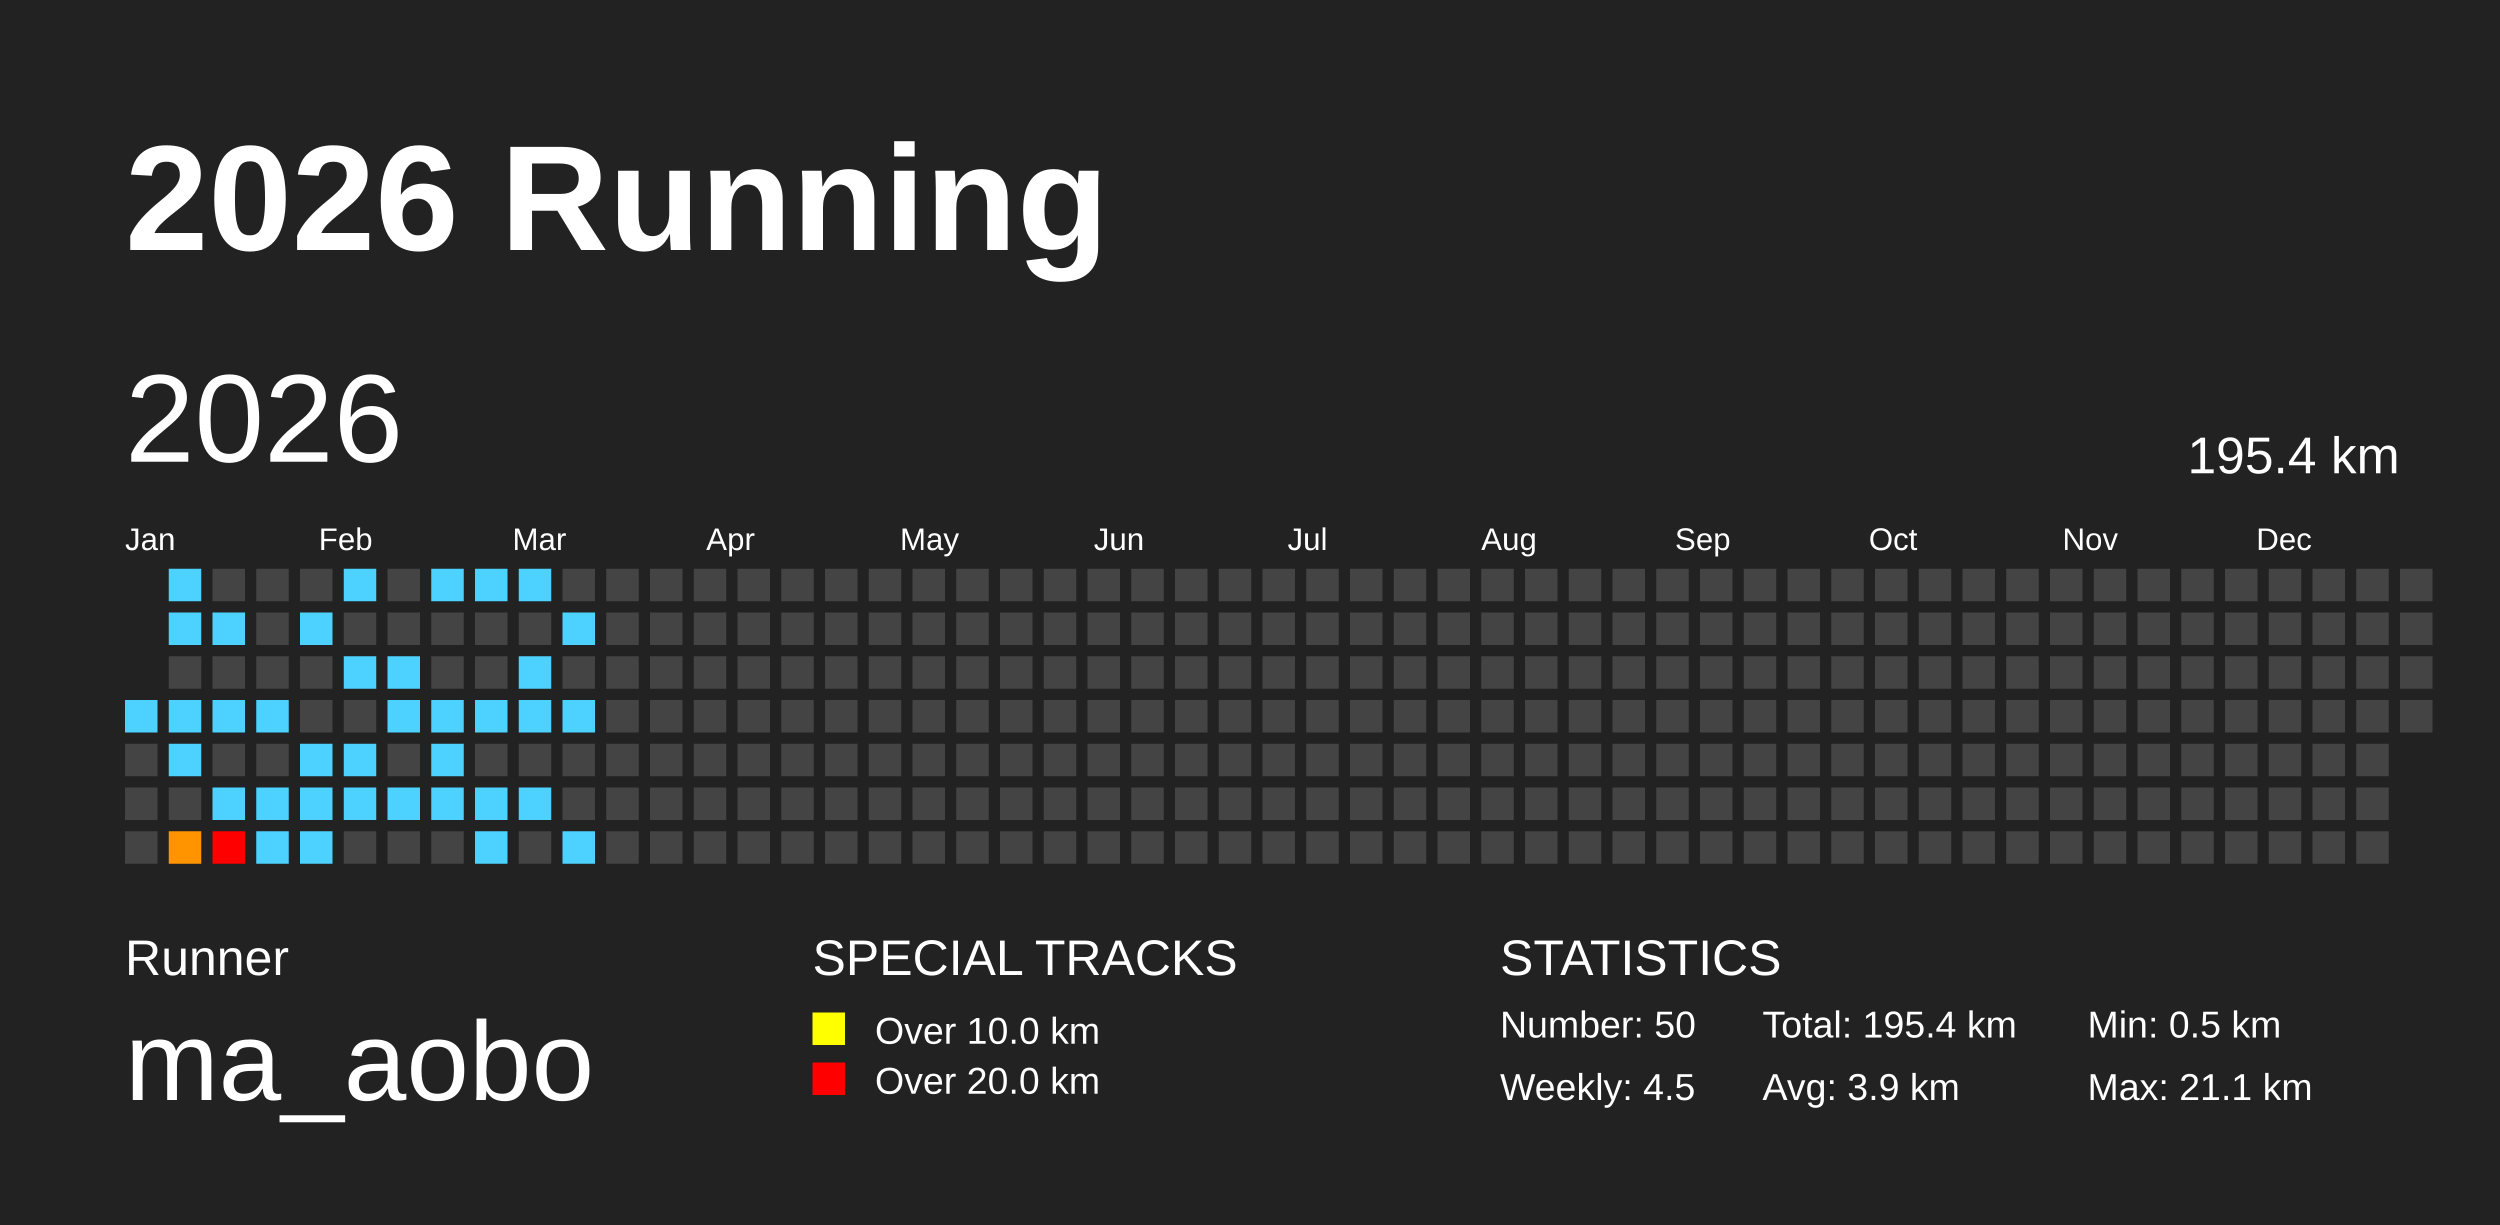
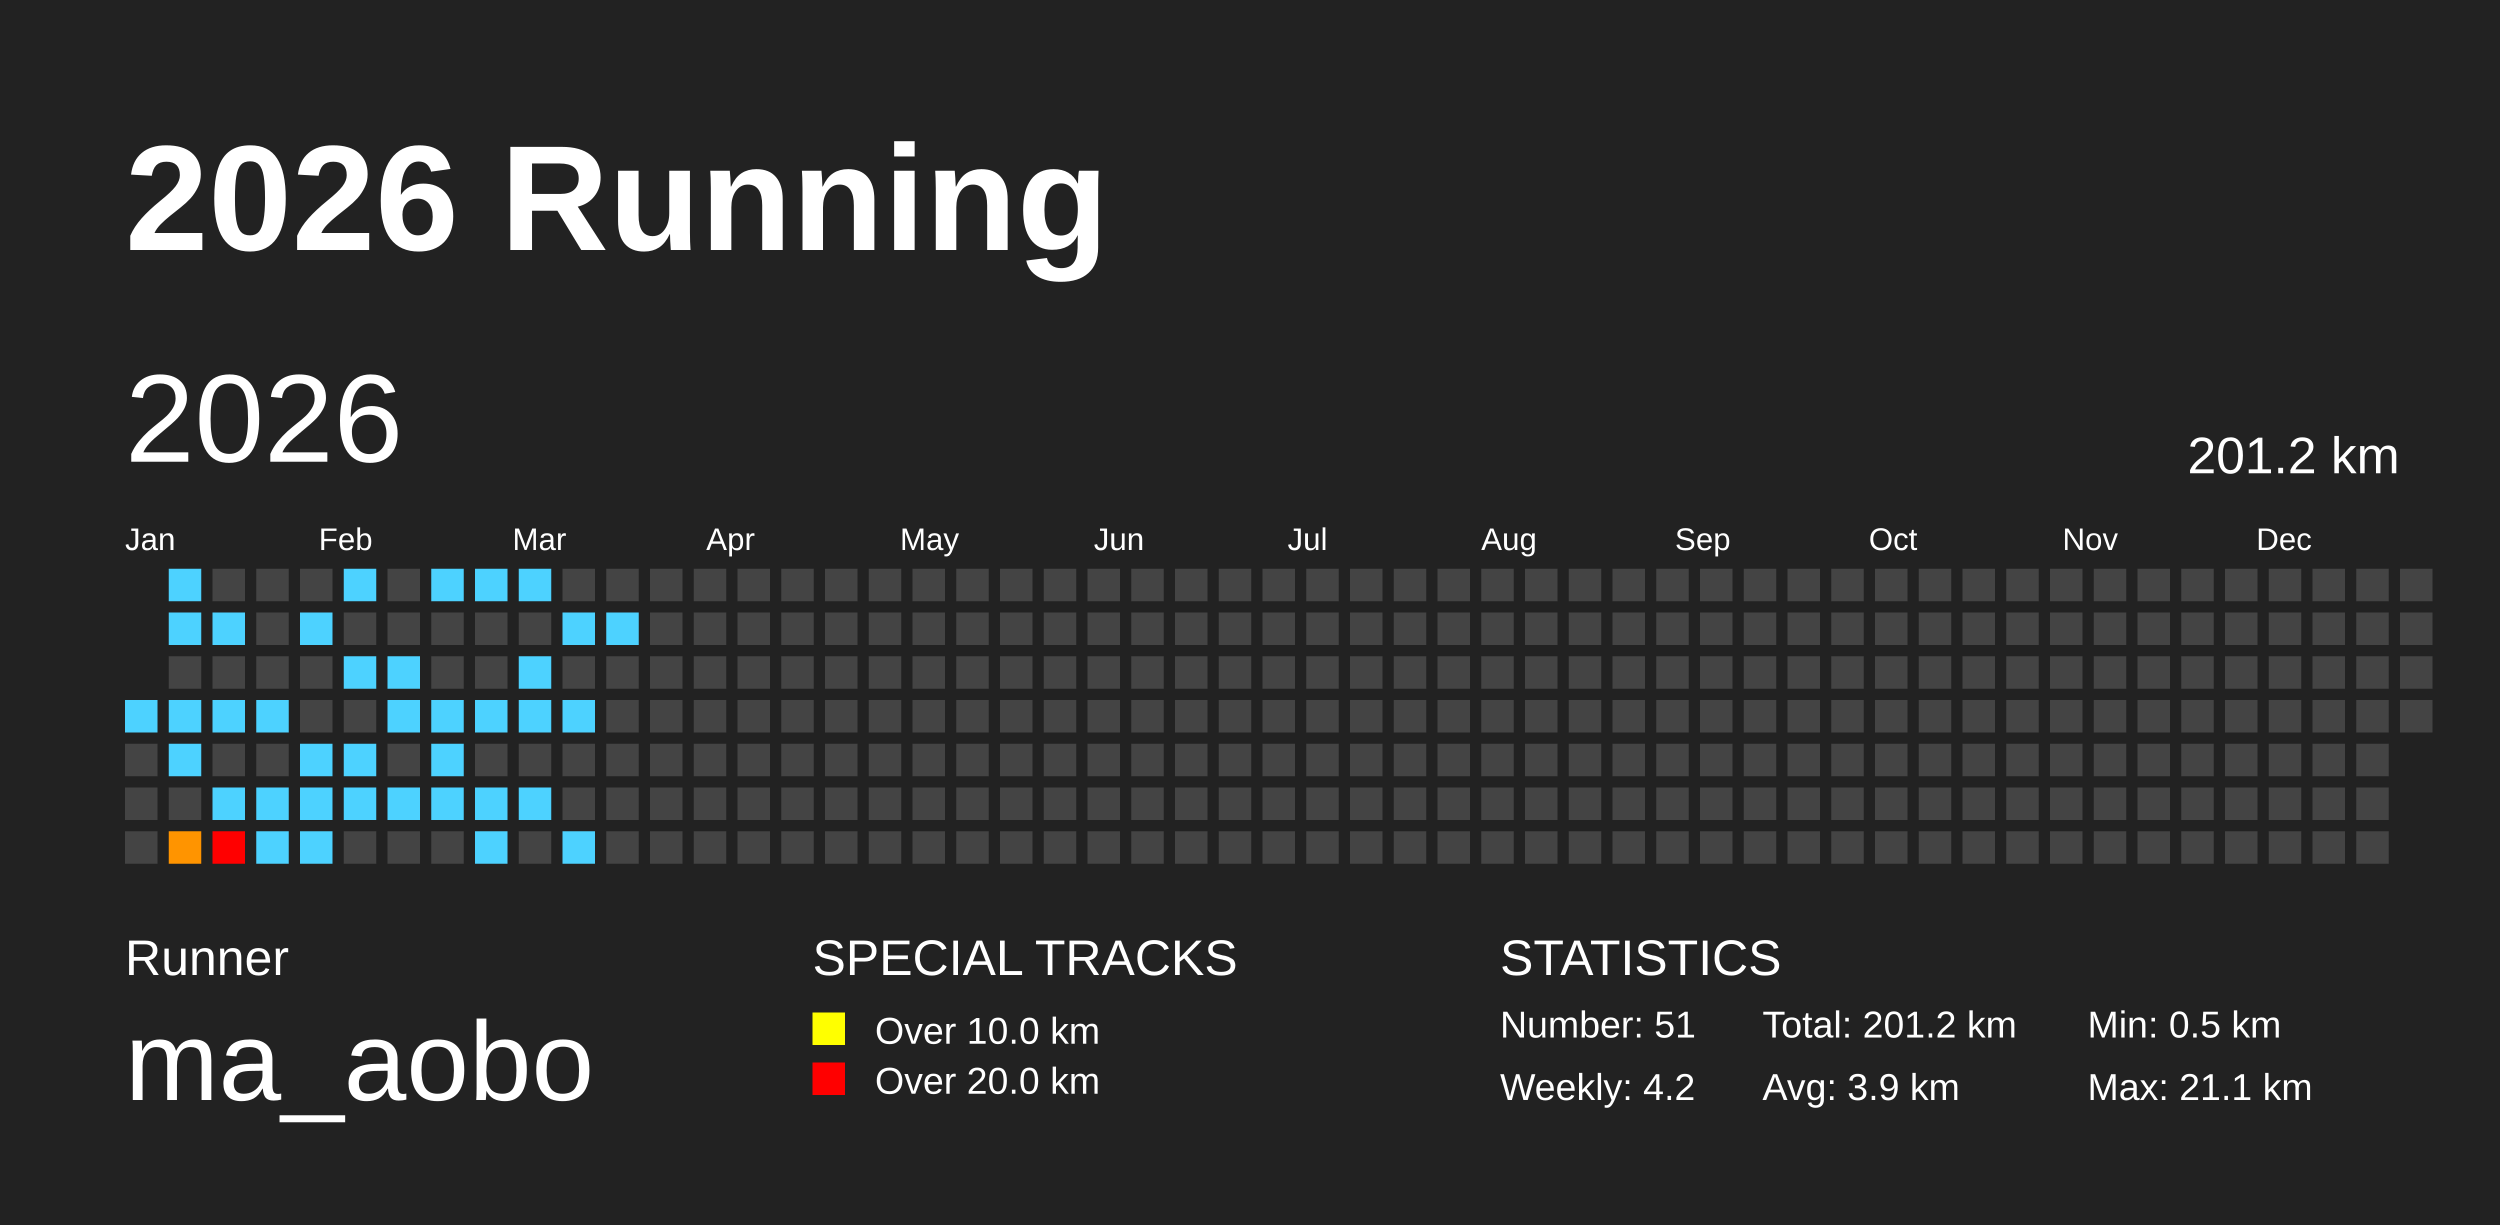
<svg xmlns="http://www.w3.org/2000/svg" baseProfile="full" height="98mm" version="1.1" viewBox="0,0,200,98" width="200mm">
  <defs />
  <rect fill="#222222" height="98" width="200" x="0" y="0" />
  <text fill="#FFFFFF" style="font-size:12px; font-family:Arial; font-weight:bold;" x="10" y="20">2026 Running</text>
  <text fill="#FFFFFF" style="font-size:4px; font-family:Arial" x="10" y="78">Runner</text>
  <text fill="#FFFFFF" style="font-size:9px; font-family:Arial" x="10" y="88">ma_aobo</text>
  <text fill="#FFFFFF" style="font-size:4px; font-family:Arial" x="65" y="78">SPECIAL TRACKS</text>
  <rect fill="yellow" height="2.6" width="2.6" x="65" y="81" />
  <text fill="#FFFFFF" style="font-size:3px; font-family:Arial" x="70" y="83.5">Over 10.0 km</text>
  <rect fill="red" height="2.6" width="2.6" x="65" y="85" />
  <text fill="#FFFFFF" style="font-size:3px; font-family:Arial" x="70" y="87.5">Over 20.0 km</text>
  <text fill="#FFFFFF" style="font-size:4px; font-family:Arial" x="120" y="78">STATISTICS</text>
-   <text fill="#FFFFFF" style="font-size:3px; font-family:Arial" x="120" y="83">Number: 50</text>
-   <text fill="#FFFFFF" style="font-size:3px; font-family:Arial" x="120" y="88">Weekly: 4.5</text>
-   <text fill="#FFFFFF" style="font-size:3px; font-family:Arial" x="141" y="83">Total: 195.4 km</text>
+   <text fill="#FFFFFF" style="font-size:3px; font-family:Arial" x="120" y="83">Number: 51</text>
+   <text fill="#FFFFFF" style="font-size:3px; font-family:Arial" x="120" y="88">Weekly: 4.2</text>
+   <text fill="#FFFFFF" style="font-size:3px; font-family:Arial" x="141" y="83">Total: 201.2 km</text>
  <text fill="#FFFFFF" style="font-size:3px; font-family:Arial" x="141" y="88">Avg: 3.9 km</text>
  <text fill="#FFFFFF" style="font-size:3px; font-family:Arial" x="167" y="83">Min: 0.5 km</text>
  <text fill="#FFFFFF" style="font-size:3px; font-family:Arial" x="167" y="88">Max: 21.1 km</text>
  <text dominant-baseline="hanging" fill="#FFFFFF" style="font-size:10.0px; font-family:Arial;" x="10" y="30">2026</text>
-   <text dominant-baseline="hanging" fill="#FFFFFF" style="font-size:4.125px; font-family:Arial;" x="175" y="35">195.4 km</text>
+   <text dominant-baseline="hanging" fill="#FFFFFF" style="font-size:4.125px; font-family:Arial;" x="175" y="35">201.2 km</text>
  <text fill="#FFFFFF" style="font-size:2.5px; font-family:Arial" x="10.0" y="44">Jan</text>
  <text fill="#FFFFFF" style="font-size:2.5px; font-family:Arial" x="25.5" y="44">Feb</text>
  <text fill="#FFFFFF" style="font-size:2.5px; font-family:Arial" x="41.0" y="44">Mar</text>
  <text fill="#FFFFFF" style="font-size:2.5px; font-family:Arial" x="56.5" y="44">Apr</text>
  <text fill="#FFFFFF" style="font-size:2.5px; font-family:Arial" x="72.0" y="44">May</text>
  <text fill="#FFFFFF" style="font-size:2.5px; font-family:Arial" x="87.5" y="44">Jun</text>
  <text fill="#FFFFFF" style="font-size:2.5px; font-family:Arial" x="103.0" y="44">Jul</text>
  <text fill="#FFFFFF" style="font-size:2.5px; font-family:Arial" x="118.5" y="44">Aug</text>
  <text fill="#FFFFFF" style="font-size:2.5px; font-family:Arial" x="134.0" y="44">Sep</text>
  <text fill="#FFFFFF" style="font-size:2.5px; font-family:Arial" x="149.5" y="44">Oct</text>
  <text fill="#FFFFFF" style="font-size:2.5px; font-family:Arial" x="165.0" y="44">Nov</text>
  <text fill="#FFFFFF" style="font-size:2.5px; font-family:Arial" x="180.5" y="44">Dec</text>
  <rect fill="#4dd2ff" height="2.6" width="2.6" x="10.0" y="56.0" />
  <rect fill="#444444" height="2.6" width="2.6" x="10.0" y="59.5" />
  <rect fill="#444444" height="2.6" width="2.6" x="10.0" y="63.0" />
  <rect fill="#444444" height="2.6" width="2.6" x="10.0" y="66.5" />
  <rect fill="#4dd2ff" height="2.6" width="2.6" x="13.5" y="45.5" />
  <rect fill="#4dd2ff" height="2.6" width="2.6" x="13.5" y="49.0" />
  <rect fill="#444444" height="2.6" width="2.6" x="13.5" y="52.5" />
  <rect fill="#4dd2ff" height="2.6" width="2.6" x="13.5" y="56.0" />
  <rect fill="#4dd2ff" height="2.6" width="2.6" x="13.5" y="59.5" />
  <rect fill="#444444" height="2.6" width="2.6" x="13.5" y="63.0" />
  <rect fill="#ff9400" height="2.6" width="2.6" x="13.5" y="66.5" />
  <rect fill="#444444" height="2.6" width="2.6" x="17.0" y="45.5" />
  <rect fill="#4dd2ff" height="2.6" width="2.6" x="17.0" y="49.0" />
  <rect fill="#444444" height="2.6" width="2.6" x="17.0" y="52.5" />
  <rect fill="#4dd2ff" height="2.6" width="2.6" x="17.0" y="56.0" />
  <rect fill="#444444" height="2.6" width="2.6" x="17.0" y="59.5" />
  <rect fill="#4dd2ff" height="2.6" width="2.6" x="17.0" y="63.0" />
  <rect fill="red" height="2.6" width="2.6" x="17.0" y="66.5" />
  <rect fill="#444444" height="2.6" width="2.6" x="20.5" y="45.5" />
  <rect fill="#444444" height="2.6" width="2.6" x="20.5" y="49.0" />
  <rect fill="#444444" height="2.6" width="2.6" x="20.5" y="52.5" />
  <rect fill="#4dd2ff" height="2.6" width="2.6" x="20.5" y="56.0" />
  <rect fill="#444444" height="2.6" width="2.6" x="20.5" y="59.5" />
  <rect fill="#4dd2ff" height="2.6" width="2.6" x="20.5" y="63.0" />
  <rect fill="#4dd2ff" height="2.6" width="2.6" x="20.5" y="66.5" />
  <rect fill="#444444" height="2.6" width="2.6" x="24.0" y="45.5" />
  <rect fill="#4dd2ff" height="2.6" width="2.6" x="24.0" y="49.0" />
  <rect fill="#444444" height="2.6" width="2.6" x="24.0" y="52.5" />
  <rect fill="#444444" height="2.6" width="2.6" x="24.0" y="56.0" />
  <rect fill="#4dd2ff" height="2.6" width="2.6" x="24.0" y="59.5" />
  <rect fill="#4dd2ff" height="2.6" width="2.6" x="24.0" y="63.0" />
  <rect fill="#4dd2ff" height="2.6" width="2.6" x="24.0" y="66.5" />
  <rect fill="#4dd2ff" height="2.6" width="2.6" x="27.5" y="45.5" />
  <rect fill="#444444" height="2.6" width="2.6" x="27.5" y="49.0" />
  <rect fill="#4dd2ff" height="2.6" width="2.6" x="27.5" y="52.5" />
  <rect fill="#444444" height="2.6" width="2.6" x="27.5" y="56.0" />
  <rect fill="#4dd2ff" height="2.6" width="2.6" x="27.5" y="59.5" />
  <rect fill="#4dd2ff" height="2.6" width="2.6" x="27.5" y="63.0" />
  <rect fill="#444444" height="2.6" width="2.6" x="27.5" y="66.5" />
  <rect fill="#444444" height="2.6" width="2.6" x="31.0" y="45.5" />
  <rect fill="#444444" height="2.6" width="2.6" x="31.0" y="49.0" />
  <rect fill="#4dd2ff" height="2.6" width="2.6" x="31.0" y="52.5" />
  <rect fill="#4dd2ff" height="2.6" width="2.6" x="31.0" y="56.0" />
  <rect fill="#444444" height="2.6" width="2.6" x="31.0" y="59.5" />
  <rect fill="#4dd2ff" height="2.6" width="2.6" x="31.0" y="63.0" />
  <rect fill="#444444" height="2.6" width="2.6" x="31.0" y="66.5" />
  <rect fill="#4dd2ff" height="2.6" width="2.6" x="34.5" y="45.5" />
  <rect fill="#444444" height="2.6" width="2.6" x="34.5" y="49.0" />
  <rect fill="#444444" height="2.6" width="2.6" x="34.5" y="52.5" />
  <rect fill="#4dd2ff" height="2.6" width="2.6" x="34.5" y="56.0" />
  <rect fill="#4dd2ff" height="2.6" width="2.6" x="34.5" y="59.5" />
  <rect fill="#4dd2ff" height="2.6" width="2.6" x="34.5" y="63.0" />
  <rect fill="#444444" height="2.6" width="2.6" x="34.5" y="66.5" />
  <rect fill="#4dd2ff" height="2.6" width="2.6" x="38.0" y="45.5" />
  <rect fill="#444444" height="2.6" width="2.6" x="38.0" y="49.0" />
  <rect fill="#444444" height="2.6" width="2.6" x="38.0" y="52.5" />
  <rect fill="#4dd2ff" height="2.6" width="2.6" x="38.0" y="56.0" />
  <rect fill="#444444" height="2.6" width="2.6" x="38.0" y="59.5" />
  <rect fill="#4dd2ff" height="2.6" width="2.6" x="38.0" y="63.0" />
  <rect fill="#4dd2ff" height="2.6" width="2.6" x="38.0" y="66.5" />
  <rect fill="#4dd2ff" height="2.6" width="2.6" x="41.5" y="45.5" />
  <rect fill="#444444" height="2.6" width="2.6" x="41.5" y="49.0" />
  <rect fill="#4dd2ff" height="2.6" width="2.6" x="41.5" y="52.5" />
  <rect fill="#4dd2ff" height="2.6" width="2.6" x="41.5" y="56.0" />
  <rect fill="#444444" height="2.6" width="2.6" x="41.5" y="59.5" />
  <rect fill="#4dd2ff" height="2.6" width="2.6" x="41.5" y="63.0" />
  <rect fill="#444444" height="2.6" width="2.6" x="41.5" y="66.5" />
  <rect fill="#444444" height="2.6" width="2.6" x="45.0" y="45.5" />
  <rect fill="#4dd2ff" height="2.6" width="2.6" x="45.0" y="49.0" />
  <rect fill="#444444" height="2.6" width="2.6" x="45.0" y="52.5" />
  <rect fill="#4dd2ff" height="2.6" width="2.6" x="45.0" y="56.0" />
  <rect fill="#444444" height="2.6" width="2.6" x="45.0" y="59.5" />
  <rect fill="#444444" height="2.6" width="2.6" x="45.0" y="63.0" />
  <rect fill="#4dd2ff" height="2.6" width="2.6" x="45.0" y="66.5" />
  <rect fill="#444444" height="2.6" width="2.6" x="48.5" y="45.5" />
-   <rect fill="#444444" height="2.6" width="2.6" x="48.5" y="49.0" />
+   <rect fill="#4dd2ff" height="2.6" width="2.6" x="48.5" y="49.0" />
  <rect fill="#444444" height="2.6" width="2.6" x="48.5" y="52.5" />
  <rect fill="#444444" height="2.6" width="2.6" x="48.5" y="56.0" />
  <rect fill="#444444" height="2.6" width="2.6" x="48.5" y="59.5" />
  <rect fill="#444444" height="2.6" width="2.6" x="48.5" y="63.0" />
  <rect fill="#444444" height="2.6" width="2.6" x="48.5" y="66.5" />
  <rect fill="#444444" height="2.6" width="2.6" x="52.0" y="45.5" />
  <rect fill="#444444" height="2.6" width="2.6" x="52.0" y="49.0" />
  <rect fill="#444444" height="2.6" width="2.6" x="52.0" y="52.5" />
  <rect fill="#444444" height="2.6" width="2.6" x="52.0" y="56.0" />
  <rect fill="#444444" height="2.6" width="2.6" x="52.0" y="59.5" />
  <rect fill="#444444" height="2.6" width="2.6" x="52.0" y="63.0" />
  <rect fill="#444444" height="2.6" width="2.6" x="52.0" y="66.5" />
  <rect fill="#444444" height="2.6" width="2.6" x="55.5" y="45.5" />
  <rect fill="#444444" height="2.6" width="2.6" x="55.5" y="49.0" />
  <rect fill="#444444" height="2.6" width="2.6" x="55.5" y="52.5" />
  <rect fill="#444444" height="2.6" width="2.6" x="55.5" y="56.0" />
  <rect fill="#444444" height="2.6" width="2.6" x="55.5" y="59.5" />
  <rect fill="#444444" height="2.6" width="2.6" x="55.5" y="63.0" />
  <rect fill="#444444" height="2.6" width="2.6" x="55.5" y="66.5" />
  <rect fill="#444444" height="2.6" width="2.6" x="59.0" y="45.5" />
  <rect fill="#444444" height="2.6" width="2.6" x="59.0" y="49.0" />
  <rect fill="#444444" height="2.6" width="2.6" x="59.0" y="52.5" />
  <rect fill="#444444" height="2.6" width="2.6" x="59.0" y="56.0" />
  <rect fill="#444444" height="2.6" width="2.6" x="59.0" y="59.5" />
  <rect fill="#444444" height="2.6" width="2.6" x="59.0" y="63.0" />
  <rect fill="#444444" height="2.6" width="2.6" x="59.0" y="66.5" />
  <rect fill="#444444" height="2.6" width="2.6" x="62.5" y="45.5" />
  <rect fill="#444444" height="2.6" width="2.6" x="62.5" y="49.0" />
  <rect fill="#444444" height="2.6" width="2.6" x="62.5" y="52.5" />
  <rect fill="#444444" height="2.6" width="2.6" x="62.5" y="56.0" />
  <rect fill="#444444" height="2.6" width="2.6" x="62.5" y="59.5" />
  <rect fill="#444444" height="2.6" width="2.6" x="62.5" y="63.0" />
  <rect fill="#444444" height="2.6" width="2.6" x="62.5" y="66.5" />
  <rect fill="#444444" height="2.6" width="2.6" x="66.0" y="45.5" />
  <rect fill="#444444" height="2.6" width="2.6" x="66.0" y="49.0" />
  <rect fill="#444444" height="2.6" width="2.6" x="66.0" y="52.5" />
  <rect fill="#444444" height="2.6" width="2.6" x="66.0" y="56.0" />
  <rect fill="#444444" height="2.6" width="2.6" x="66.0" y="59.5" />
  <rect fill="#444444" height="2.6" width="2.6" x="66.0" y="63.0" />
  <rect fill="#444444" height="2.6" width="2.6" x="66.0" y="66.5" />
  <rect fill="#444444" height="2.6" width="2.6" x="69.5" y="45.5" />
  <rect fill="#444444" height="2.6" width="2.6" x="69.5" y="49.0" />
  <rect fill="#444444" height="2.6" width="2.6" x="69.5" y="52.5" />
  <rect fill="#444444" height="2.6" width="2.6" x="69.5" y="56.0" />
  <rect fill="#444444" height="2.6" width="2.6" x="69.5" y="59.5" />
  <rect fill="#444444" height="2.6" width="2.6" x="69.5" y="63.0" />
  <rect fill="#444444" height="2.6" width="2.6" x="69.5" y="66.5" />
  <rect fill="#444444" height="2.6" width="2.6" x="73.0" y="45.5" />
  <rect fill="#444444" height="2.6" width="2.6" x="73.0" y="49.0" />
  <rect fill="#444444" height="2.6" width="2.6" x="73.0" y="52.5" />
  <rect fill="#444444" height="2.6" width="2.6" x="73.0" y="56.0" />
  <rect fill="#444444" height="2.6" width="2.6" x="73.0" y="59.5" />
  <rect fill="#444444" height="2.6" width="2.6" x="73.0" y="63.0" />
  <rect fill="#444444" height="2.6" width="2.6" x="73.0" y="66.5" />
  <rect fill="#444444" height="2.6" width="2.6" x="76.5" y="45.5" />
  <rect fill="#444444" height="2.6" width="2.6" x="76.5" y="49.0" />
  <rect fill="#444444" height="2.6" width="2.6" x="76.5" y="52.5" />
  <rect fill="#444444" height="2.6" width="2.6" x="76.5" y="56.0" />
  <rect fill="#444444" height="2.6" width="2.6" x="76.5" y="59.5" />
  <rect fill="#444444" height="2.6" width="2.6" x="76.5" y="63.0" />
  <rect fill="#444444" height="2.6" width="2.6" x="76.5" y="66.5" />
  <rect fill="#444444" height="2.6" width="2.6" x="80.0" y="45.5" />
  <rect fill="#444444" height="2.6" width="2.6" x="80.0" y="49.0" />
  <rect fill="#444444" height="2.6" width="2.6" x="80.0" y="52.5" />
  <rect fill="#444444" height="2.6" width="2.6" x="80.0" y="56.0" />
  <rect fill="#444444" height="2.6" width="2.6" x="80.0" y="59.5" />
  <rect fill="#444444" height="2.6" width="2.6" x="80.0" y="63.0" />
  <rect fill="#444444" height="2.6" width="2.6" x="80.0" y="66.5" />
  <rect fill="#444444" height="2.6" width="2.6" x="83.5" y="45.5" />
  <rect fill="#444444" height="2.6" width="2.6" x="83.5" y="49.0" />
  <rect fill="#444444" height="2.6" width="2.6" x="83.5" y="52.5" />
  <rect fill="#444444" height="2.6" width="2.6" x="83.5" y="56.0" />
  <rect fill="#444444" height="2.6" width="2.6" x="83.5" y="59.5" />
  <rect fill="#444444" height="2.6" width="2.6" x="83.5" y="63.0" />
  <rect fill="#444444" height="2.6" width="2.6" x="83.5" y="66.5" />
  <rect fill="#444444" height="2.6" width="2.6" x="87.0" y="45.5" />
  <rect fill="#444444" height="2.6" width="2.6" x="87.0" y="49.0" />
  <rect fill="#444444" height="2.6" width="2.6" x="87.0" y="52.5" />
  <rect fill="#444444" height="2.6" width="2.6" x="87.0" y="56.0" />
  <rect fill="#444444" height="2.6" width="2.6" x="87.0" y="59.5" />
  <rect fill="#444444" height="2.6" width="2.6" x="87.0" y="63.0" />
  <rect fill="#444444" height="2.6" width="2.6" x="87.0" y="66.5" />
  <rect fill="#444444" height="2.6" width="2.6" x="90.5" y="45.5" />
  <rect fill="#444444" height="2.6" width="2.6" x="90.5" y="49.0" />
  <rect fill="#444444" height="2.6" width="2.6" x="90.5" y="52.5" />
  <rect fill="#444444" height="2.6" width="2.6" x="90.5" y="56.0" />
  <rect fill="#444444" height="2.6" width="2.6" x="90.5" y="59.5" />
  <rect fill="#444444" height="2.6" width="2.6" x="90.5" y="63.0" />
  <rect fill="#444444" height="2.6" width="2.6" x="90.5" y="66.5" />
  <rect fill="#444444" height="2.6" width="2.6" x="94.0" y="45.5" />
  <rect fill="#444444" height="2.6" width="2.6" x="94.0" y="49.0" />
  <rect fill="#444444" height="2.6" width="2.6" x="94.0" y="52.5" />
  <rect fill="#444444" height="2.6" width="2.6" x="94.0" y="56.0" />
  <rect fill="#444444" height="2.6" width="2.6" x="94.0" y="59.5" />
  <rect fill="#444444" height="2.6" width="2.6" x="94.0" y="63.0" />
  <rect fill="#444444" height="2.6" width="2.6" x="94.0" y="66.5" />
  <rect fill="#444444" height="2.6" width="2.6" x="97.5" y="45.5" />
  <rect fill="#444444" height="2.6" width="2.6" x="97.5" y="49.0" />
  <rect fill="#444444" height="2.6" width="2.6" x="97.5" y="52.5" />
  <rect fill="#444444" height="2.6" width="2.6" x="97.5" y="56.0" />
  <rect fill="#444444" height="2.6" width="2.6" x="97.5" y="59.5" />
  <rect fill="#444444" height="2.6" width="2.6" x="97.5" y="63.0" />
  <rect fill="#444444" height="2.6" width="2.6" x="97.5" y="66.5" />
  <rect fill="#444444" height="2.6" width="2.6" x="101.0" y="45.5" />
  <rect fill="#444444" height="2.6" width="2.6" x="101.0" y="49.0" />
  <rect fill="#444444" height="2.6" width="2.6" x="101.0" y="52.5" />
  <rect fill="#444444" height="2.6" width="2.6" x="101.0" y="56.0" />
  <rect fill="#444444" height="2.6" width="2.6" x="101.0" y="59.5" />
  <rect fill="#444444" height="2.6" width="2.6" x="101.0" y="63.0" />
  <rect fill="#444444" height="2.6" width="2.6" x="101.0" y="66.5" />
  <rect fill="#444444" height="2.6" width="2.6" x="104.5" y="45.5" />
  <rect fill="#444444" height="2.6" width="2.6" x="104.5" y="49.0" />
  <rect fill="#444444" height="2.6" width="2.6" x="104.5" y="52.5" />
  <rect fill="#444444" height="2.6" width="2.6" x="104.5" y="56.0" />
  <rect fill="#444444" height="2.6" width="2.6" x="104.5" y="59.5" />
  <rect fill="#444444" height="2.6" width="2.6" x="104.5" y="63.0" />
  <rect fill="#444444" height="2.6" width="2.6" x="104.5" y="66.5" />
  <rect fill="#444444" height="2.6" width="2.6" x="108.0" y="45.5" />
  <rect fill="#444444" height="2.6" width="2.6" x="108.0" y="49.0" />
  <rect fill="#444444" height="2.6" width="2.6" x="108.0" y="52.5" />
  <rect fill="#444444" height="2.6" width="2.6" x="108.0" y="56.0" />
  <rect fill="#444444" height="2.6" width="2.6" x="108.0" y="59.5" />
  <rect fill="#444444" height="2.6" width="2.6" x="108.0" y="63.0" />
  <rect fill="#444444" height="2.6" width="2.6" x="108.0" y="66.5" />
  <rect fill="#444444" height="2.6" width="2.6" x="111.5" y="45.5" />
  <rect fill="#444444" height="2.6" width="2.6" x="111.5" y="49.0" />
  <rect fill="#444444" height="2.6" width="2.6" x="111.5" y="52.5" />
  <rect fill="#444444" height="2.6" width="2.6" x="111.5" y="56.0" />
  <rect fill="#444444" height="2.6" width="2.6" x="111.5" y="59.5" />
  <rect fill="#444444" height="2.6" width="2.6" x="111.5" y="63.0" />
  <rect fill="#444444" height="2.6" width="2.6" x="111.5" y="66.5" />
  <rect fill="#444444" height="2.6" width="2.6" x="115.0" y="45.5" />
  <rect fill="#444444" height="2.6" width="2.6" x="115.0" y="49.0" />
  <rect fill="#444444" height="2.6" width="2.6" x="115.0" y="52.5" />
  <rect fill="#444444" height="2.6" width="2.6" x="115.0" y="56.0" />
  <rect fill="#444444" height="2.6" width="2.6" x="115.0" y="59.5" />
  <rect fill="#444444" height="2.6" width="2.6" x="115.0" y="63.0" />
  <rect fill="#444444" height="2.6" width="2.6" x="115.0" y="66.5" />
  <rect fill="#444444" height="2.6" width="2.6" x="118.5" y="45.5" />
  <rect fill="#444444" height="2.6" width="2.6" x="118.5" y="49.0" />
  <rect fill="#444444" height="2.6" width="2.6" x="118.5" y="52.5" />
  <rect fill="#444444" height="2.6" width="2.6" x="118.5" y="56.0" />
  <rect fill="#444444" height="2.6" width="2.6" x="118.5" y="59.5" />
  <rect fill="#444444" height="2.6" width="2.6" x="118.5" y="63.0" />
  <rect fill="#444444" height="2.6" width="2.6" x="118.5" y="66.5" />
  <rect fill="#444444" height="2.6" width="2.6" x="122.0" y="45.5" />
  <rect fill="#444444" height="2.6" width="2.6" x="122.0" y="49.0" />
  <rect fill="#444444" height="2.6" width="2.6" x="122.0" y="52.5" />
  <rect fill="#444444" height="2.6" width="2.6" x="122.0" y="56.0" />
  <rect fill="#444444" height="2.6" width="2.6" x="122.0" y="59.5" />
  <rect fill="#444444" height="2.6" width="2.6" x="122.0" y="63.0" />
  <rect fill="#444444" height="2.6" width="2.6" x="122.0" y="66.5" />
  <rect fill="#444444" height="2.6" width="2.6" x="125.5" y="45.5" />
  <rect fill="#444444" height="2.6" width="2.6" x="125.5" y="49.0" />
  <rect fill="#444444" height="2.6" width="2.6" x="125.5" y="52.5" />
  <rect fill="#444444" height="2.6" width="2.6" x="125.5" y="56.0" />
  <rect fill="#444444" height="2.6" width="2.6" x="125.5" y="59.5" />
  <rect fill="#444444" height="2.6" width="2.6" x="125.5" y="63.0" />
  <rect fill="#444444" height="2.6" width="2.6" x="125.5" y="66.5" />
  <rect fill="#444444" height="2.6" width="2.6" x="129.0" y="45.5" />
  <rect fill="#444444" height="2.6" width="2.6" x="129.0" y="49.0" />
  <rect fill="#444444" height="2.6" width="2.6" x="129.0" y="52.5" />
  <rect fill="#444444" height="2.6" width="2.6" x="129.0" y="56.0" />
  <rect fill="#444444" height="2.6" width="2.6" x="129.0" y="59.5" />
  <rect fill="#444444" height="2.6" width="2.6" x="129.0" y="63.0" />
  <rect fill="#444444" height="2.6" width="2.6" x="129.0" y="66.5" />
  <rect fill="#444444" height="2.6" width="2.6" x="132.5" y="45.5" />
  <rect fill="#444444" height="2.6" width="2.6" x="132.5" y="49.0" />
  <rect fill="#444444" height="2.6" width="2.6" x="132.5" y="52.5" />
  <rect fill="#444444" height="2.6" width="2.6" x="132.5" y="56.0" />
  <rect fill="#444444" height="2.6" width="2.6" x="132.5" y="59.5" />
  <rect fill="#444444" height="2.6" width="2.6" x="132.5" y="63.0" />
  <rect fill="#444444" height="2.6" width="2.6" x="132.5" y="66.5" />
  <rect fill="#444444" height="2.6" width="2.6" x="136.0" y="45.5" />
  <rect fill="#444444" height="2.6" width="2.6" x="136.0" y="49.0" />
  <rect fill="#444444" height="2.6" width="2.6" x="136.0" y="52.5" />
  <rect fill="#444444" height="2.6" width="2.6" x="136.0" y="56.0" />
  <rect fill="#444444" height="2.6" width="2.6" x="136.0" y="59.5" />
  <rect fill="#444444" height="2.6" width="2.6" x="136.0" y="63.0" />
  <rect fill="#444444" height="2.6" width="2.6" x="136.0" y="66.5" />
  <rect fill="#444444" height="2.6" width="2.6" x="139.5" y="45.5" />
  <rect fill="#444444" height="2.6" width="2.6" x="139.5" y="49.0" />
  <rect fill="#444444" height="2.6" width="2.6" x="139.5" y="52.5" />
  <rect fill="#444444" height="2.6" width="2.6" x="139.5" y="56.0" />
  <rect fill="#444444" height="2.6" width="2.6" x="139.5" y="59.5" />
  <rect fill="#444444" height="2.6" width="2.6" x="139.5" y="63.0" />
  <rect fill="#444444" height="2.6" width="2.6" x="139.5" y="66.5" />
  <rect fill="#444444" height="2.6" width="2.6" x="143.0" y="45.5" />
  <rect fill="#444444" height="2.6" width="2.6" x="143.0" y="49.0" />
  <rect fill="#444444" height="2.6" width="2.6" x="143.0" y="52.5" />
  <rect fill="#444444" height="2.6" width="2.6" x="143.0" y="56.0" />
  <rect fill="#444444" height="2.6" width="2.6" x="143.0" y="59.5" />
  <rect fill="#444444" height="2.6" width="2.6" x="143.0" y="63.0" />
  <rect fill="#444444" height="2.6" width="2.6" x="143.0" y="66.5" />
  <rect fill="#444444" height="2.6" width="2.6" x="146.5" y="45.5" />
  <rect fill="#444444" height="2.6" width="2.6" x="146.5" y="49.0" />
  <rect fill="#444444" height="2.6" width="2.6" x="146.5" y="52.5" />
  <rect fill="#444444" height="2.6" width="2.6" x="146.5" y="56.0" />
  <rect fill="#444444" height="2.6" width="2.6" x="146.5" y="59.5" />
  <rect fill="#444444" height="2.6" width="2.6" x="146.5" y="63.0" />
  <rect fill="#444444" height="2.6" width="2.6" x="146.5" y="66.5" />
  <rect fill="#444444" height="2.6" width="2.6" x="150.0" y="45.5" />
  <rect fill="#444444" height="2.6" width="2.6" x="150.0" y="49.0" />
  <rect fill="#444444" height="2.6" width="2.6" x="150.0" y="52.5" />
  <rect fill="#444444" height="2.6" width="2.6" x="150.0" y="56.0" />
  <rect fill="#444444" height="2.6" width="2.6" x="150.0" y="59.5" />
  <rect fill="#444444" height="2.6" width="2.6" x="150.0" y="63.0" />
  <rect fill="#444444" height="2.6" width="2.6" x="150.0" y="66.5" />
  <rect fill="#444444" height="2.6" width="2.6" x="153.5" y="45.5" />
  <rect fill="#444444" height="2.6" width="2.6" x="153.5" y="49.0" />
  <rect fill="#444444" height="2.6" width="2.6" x="153.5" y="52.5" />
  <rect fill="#444444" height="2.6" width="2.6" x="153.5" y="56.0" />
  <rect fill="#444444" height="2.6" width="2.6" x="153.5" y="59.5" />
  <rect fill="#444444" height="2.6" width="2.6" x="153.5" y="63.0" />
  <rect fill="#444444" height="2.6" width="2.6" x="153.5" y="66.5" />
  <rect fill="#444444" height="2.6" width="2.6" x="157.0" y="45.5" />
  <rect fill="#444444" height="2.6" width="2.6" x="157.0" y="49.0" />
  <rect fill="#444444" height="2.6" width="2.6" x="157.0" y="52.5" />
  <rect fill="#444444" height="2.6" width="2.6" x="157.0" y="56.0" />
  <rect fill="#444444" height="2.6" width="2.6" x="157.0" y="59.5" />
  <rect fill="#444444" height="2.6" width="2.6" x="157.0" y="63.0" />
  <rect fill="#444444" height="2.6" width="2.6" x="157.0" y="66.5" />
  <rect fill="#444444" height="2.6" width="2.6" x="160.5" y="45.5" />
  <rect fill="#444444" height="2.6" width="2.6" x="160.5" y="49.0" />
  <rect fill="#444444" height="2.6" width="2.6" x="160.5" y="52.5" />
  <rect fill="#444444" height="2.6" width="2.6" x="160.5" y="56.0" />
  <rect fill="#444444" height="2.6" width="2.6" x="160.5" y="59.5" />
  <rect fill="#444444" height="2.6" width="2.6" x="160.5" y="63.0" />
  <rect fill="#444444" height="2.6" width="2.6" x="160.5" y="66.5" />
  <rect fill="#444444" height="2.6" width="2.6" x="164.0" y="45.5" />
  <rect fill="#444444" height="2.6" width="2.6" x="164.0" y="49.0" />
  <rect fill="#444444" height="2.6" width="2.6" x="164.0" y="52.5" />
  <rect fill="#444444" height="2.6" width="2.6" x="164.0" y="56.0" />
  <rect fill="#444444" height="2.6" width="2.6" x="164.0" y="59.5" />
  <rect fill="#444444" height="2.6" width="2.6" x="164.0" y="63.0" />
  <rect fill="#444444" height="2.6" width="2.6" x="164.0" y="66.5" />
  <rect fill="#444444" height="2.6" width="2.6" x="167.5" y="45.5" />
  <rect fill="#444444" height="2.6" width="2.6" x="167.5" y="49.0" />
  <rect fill="#444444" height="2.6" width="2.6" x="167.5" y="52.5" />
  <rect fill="#444444" height="2.6" width="2.6" x="167.5" y="56.0" />
  <rect fill="#444444" height="2.6" width="2.6" x="167.5" y="59.5" />
  <rect fill="#444444" height="2.6" width="2.6" x="167.5" y="63.0" />
  <rect fill="#444444" height="2.6" width="2.6" x="167.5" y="66.5" />
  <rect fill="#444444" height="2.6" width="2.6" x="171.0" y="45.5" />
  <rect fill="#444444" height="2.6" width="2.6" x="171.0" y="49.0" />
  <rect fill="#444444" height="2.6" width="2.6" x="171.0" y="52.5" />
  <rect fill="#444444" height="2.6" width="2.6" x="171.0" y="56.0" />
  <rect fill="#444444" height="2.6" width="2.6" x="171.0" y="59.5" />
  <rect fill="#444444" height="2.6" width="2.6" x="171.0" y="63.0" />
  <rect fill="#444444" height="2.6" width="2.6" x="171.0" y="66.5" />
  <rect fill="#444444" height="2.6" width="2.6" x="174.5" y="45.5" />
  <rect fill="#444444" height="2.6" width="2.6" x="174.5" y="49.0" />
  <rect fill="#444444" height="2.6" width="2.6" x="174.5" y="52.5" />
  <rect fill="#444444" height="2.6" width="2.6" x="174.5" y="56.0" />
  <rect fill="#444444" height="2.6" width="2.6" x="174.5" y="59.5" />
  <rect fill="#444444" height="2.6" width="2.6" x="174.5" y="63.0" />
  <rect fill="#444444" height="2.6" width="2.6" x="174.5" y="66.5" />
  <rect fill="#444444" height="2.6" width="2.6" x="178.0" y="45.5" />
  <rect fill="#444444" height="2.6" width="2.6" x="178.0" y="49.0" />
  <rect fill="#444444" height="2.6" width="2.6" x="178.0" y="52.5" />
  <rect fill="#444444" height="2.6" width="2.6" x="178.0" y="56.0" />
  <rect fill="#444444" height="2.6" width="2.6" x="178.0" y="59.5" />
  <rect fill="#444444" height="2.6" width="2.6" x="178.0" y="63.0" />
  <rect fill="#444444" height="2.6" width="2.6" x="178.0" y="66.5" />
  <rect fill="#444444" height="2.6" width="2.6" x="181.5" y="45.5" />
  <rect fill="#444444" height="2.6" width="2.6" x="181.5" y="49.0" />
  <rect fill="#444444" height="2.6" width="2.6" x="181.5" y="52.5" />
  <rect fill="#444444" height="2.6" width="2.6" x="181.5" y="56.0" />
  <rect fill="#444444" height="2.6" width="2.6" x="181.5" y="59.5" />
  <rect fill="#444444" height="2.6" width="2.6" x="181.5" y="63.0" />
  <rect fill="#444444" height="2.6" width="2.6" x="181.5" y="66.5" />
  <rect fill="#444444" height="2.6" width="2.6" x="185.0" y="45.5" />
  <rect fill="#444444" height="2.6" width="2.6" x="185.0" y="49.0" />
  <rect fill="#444444" height="2.6" width="2.6" x="185.0" y="52.5" />
  <rect fill="#444444" height="2.6" width="2.6" x="185.0" y="56.0" />
  <rect fill="#444444" height="2.6" width="2.6" x="185.0" y="59.5" />
  <rect fill="#444444" height="2.6" width="2.6" x="185.0" y="63.0" />
  <rect fill="#444444" height="2.6" width="2.6" x="185.0" y="66.5" />
  <rect fill="#444444" height="2.6" width="2.6" x="188.5" y="45.5" />
  <rect fill="#444444" height="2.6" width="2.6" x="188.5" y="49.0" />
  <rect fill="#444444" height="2.6" width="2.6" x="188.5" y="52.5" />
  <rect fill="#444444" height="2.6" width="2.6" x="188.5" y="56.0" />
  <rect fill="#444444" height="2.6" width="2.6" x="188.5" y="59.5" />
  <rect fill="#444444" height="2.6" width="2.6" x="188.5" y="63.0" />
  <rect fill="#444444" height="2.6" width="2.6" x="188.5" y="66.5" />
  <rect fill="#444444" height="2.6" width="2.6" x="192.0" y="45.5" />
  <rect fill="#444444" height="2.6" width="2.6" x="192.0" y="49.0" />
  <rect fill="#444444" height="2.6" width="2.6" x="192.0" y="52.5" />
  <rect fill="#444444" height="2.6" width="2.6" x="192.0" y="56.0" />
</svg>
